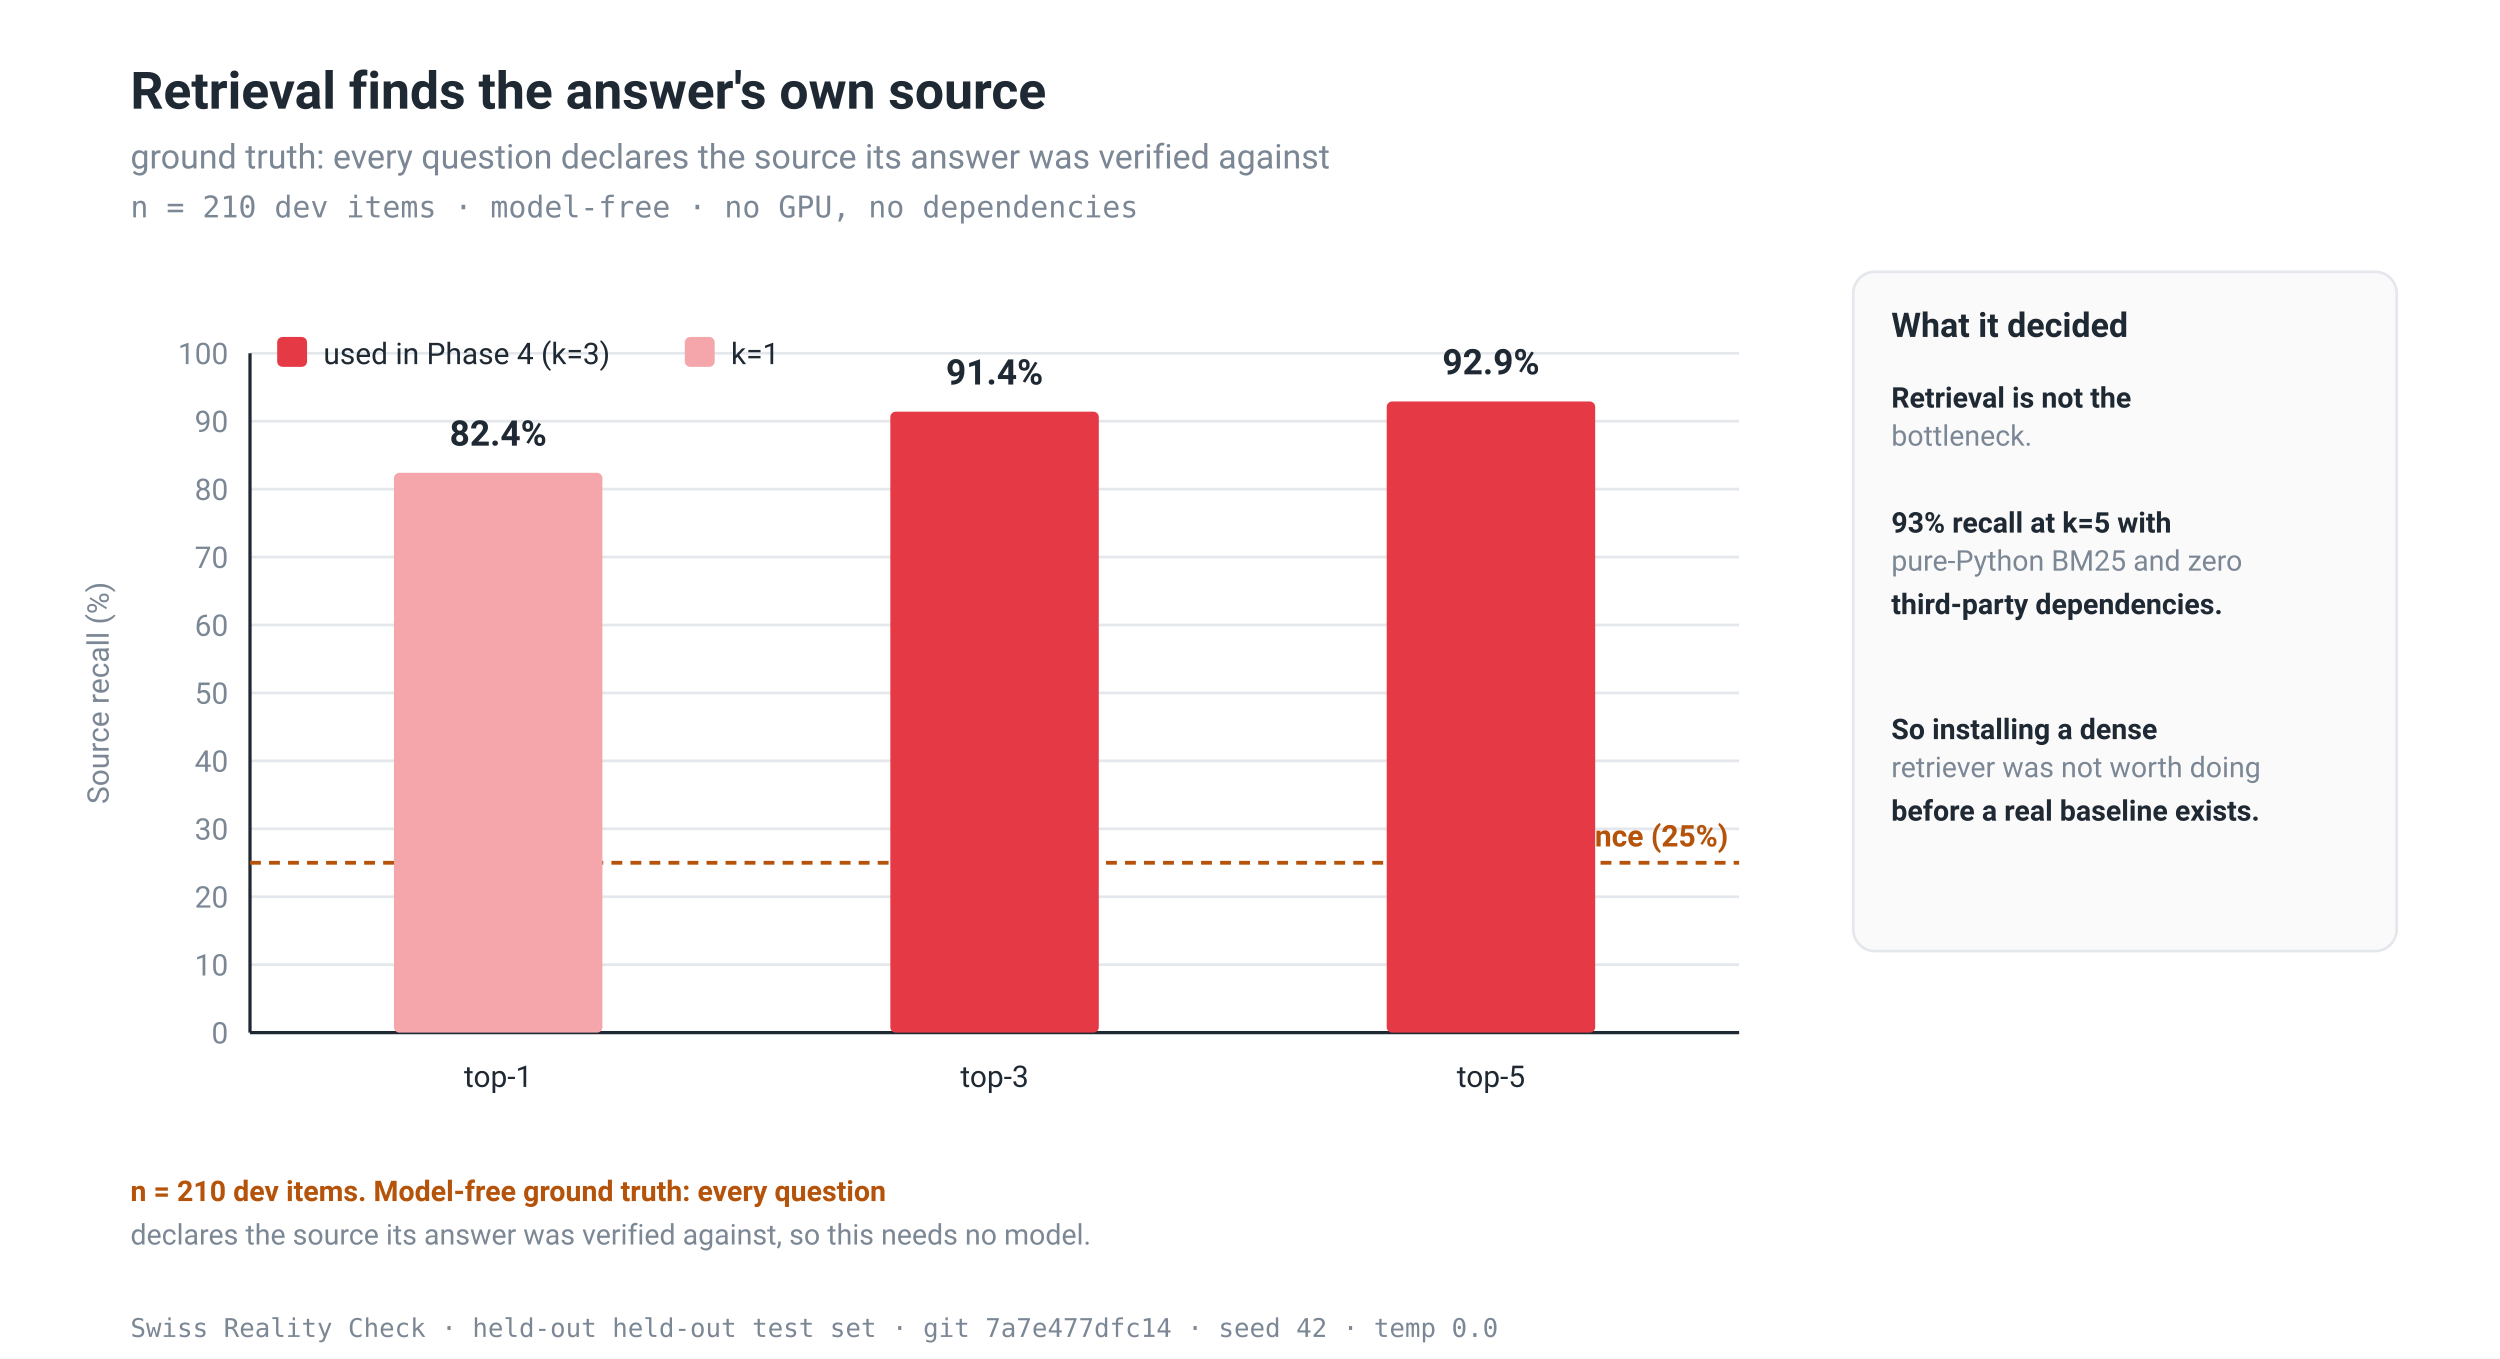
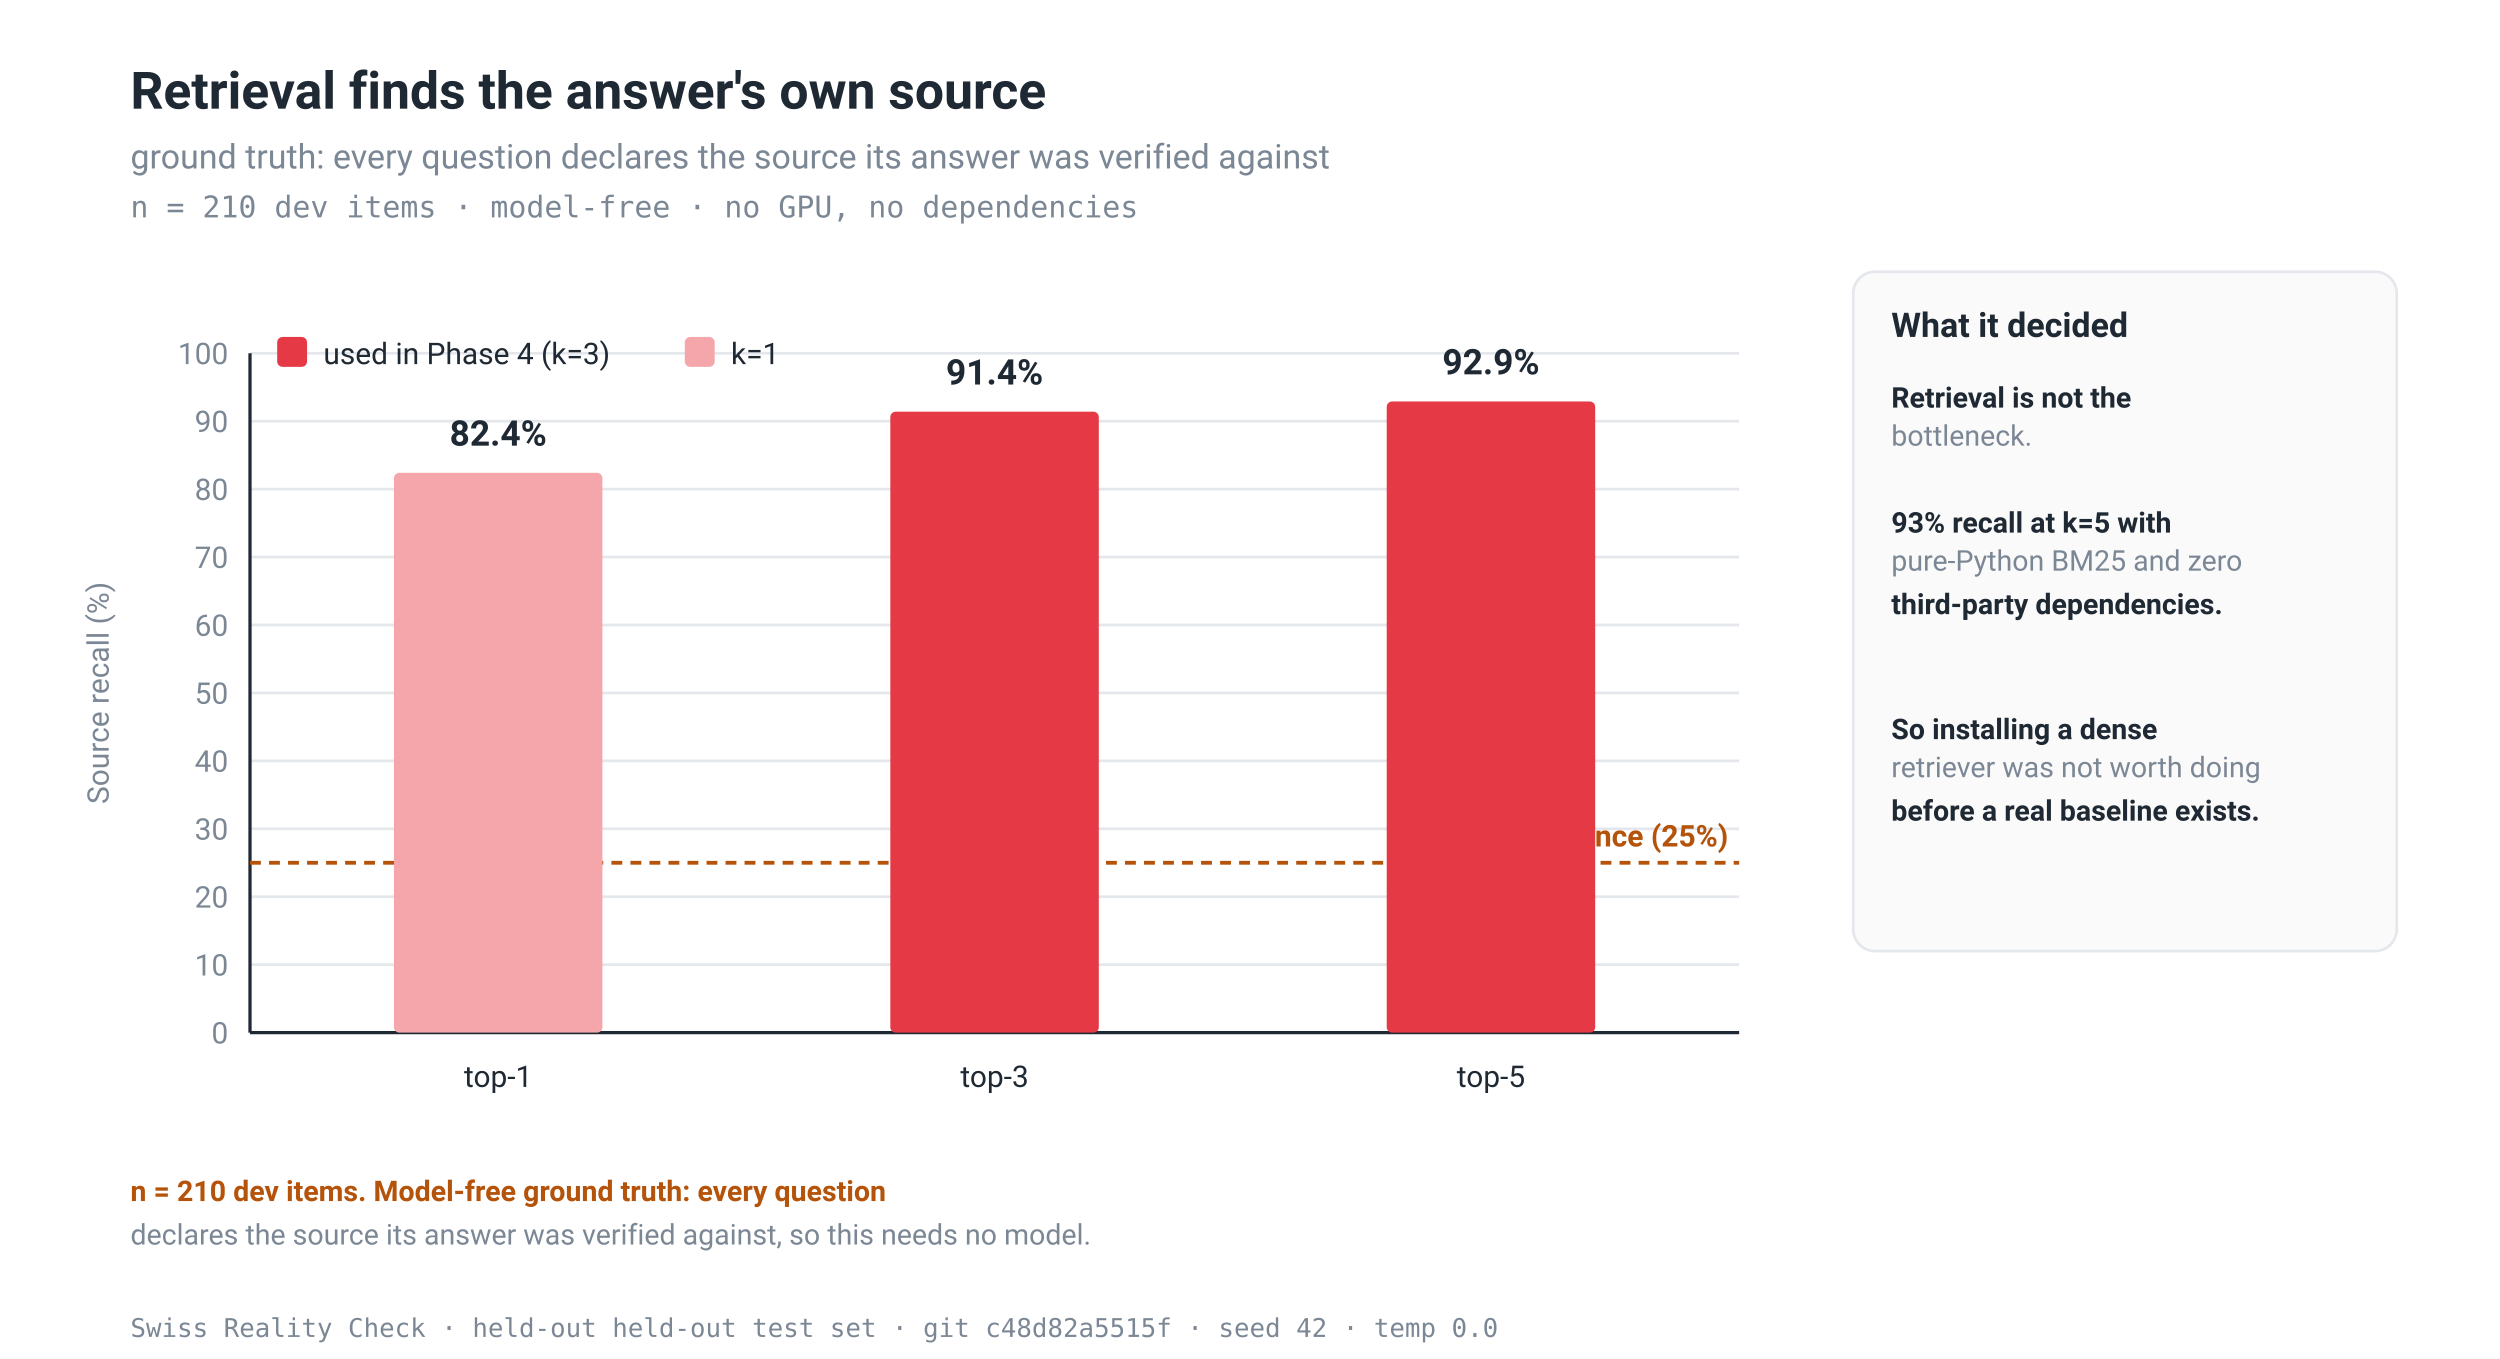
<svg xmlns="http://www.w3.org/2000/svg" width="920" height="500" viewBox="0 0 920 500" role="img" aria-labelledby="t" font-family="ui-sans-serif, -apple-system, 'Segoe UI', Roboto, 'Helvetica Neue', Arial, sans-serif">
  <rect width="920" height="500" fill="#FFFFFF" />
  <text x="48.00" y="40.00" font-family="ui-sans-serif, -apple-system, 'Segoe UI', Roboto, 'Helvetica Neue', Arial, sans-serif" font-size="19" fill="#1F2933" font-weight="bold" text-anchor="start" opacity="1.0" font-style="">Retrieval finds the answer's own source</text>
  <text x="48.00" y="62.00" font-family="ui-sans-serif, -apple-system, 'Segoe UI', Roboto, 'Helvetica Neue', Arial, sans-serif" font-size="12.5" fill="#7B8794" font-weight="normal" text-anchor="start" opacity="1.0" font-style="">ground truth: every question declares the source its answer was verified against</text>
  <text x="48.00" y="80.00" font-family="ui-monospace, SFMono-Regular, Menlo, Consolas, monospace" font-size="11" fill="#7B8794" font-weight="normal" text-anchor="start" opacity="1.0" font-style="">n = 210 dev items · model-free · no GPU, no dependencies</text>
  <line x1="92.00" y1="380.00" x2="640.00" y2="380.00" stroke="#E4E7EB" stroke-width="1" stroke-linecap="butt" />
  <text x="84.00" y="384.00" font-family="ui-sans-serif, -apple-system, 'Segoe UI', Roboto, 'Helvetica Neue', Arial, sans-serif" font-size="11" fill="#7B8794" font-weight="normal" text-anchor="end" opacity="1.0" font-style="">0</text>
  <line x1="92.00" y1="355.00" x2="640.00" y2="355.00" stroke="#E4E7EB" stroke-width="1" stroke-linecap="butt" />
  <text x="84.00" y="359.00" font-family="ui-sans-serif, -apple-system, 'Segoe UI', Roboto, 'Helvetica Neue', Arial, sans-serif" font-size="11" fill="#7B8794" font-weight="normal" text-anchor="end" opacity="1.0" font-style="">10</text>
  <line x1="92.00" y1="330.00" x2="640.00" y2="330.00" stroke="#E4E7EB" stroke-width="1" stroke-linecap="butt" />
  <text x="84.00" y="334.00" font-family="ui-sans-serif, -apple-system, 'Segoe UI', Roboto, 'Helvetica Neue', Arial, sans-serif" font-size="11" fill="#7B8794" font-weight="normal" text-anchor="end" opacity="1.0" font-style="">20</text>
  <line x1="92.00" y1="305.00" x2="640.00" y2="305.00" stroke="#E4E7EB" stroke-width="1" stroke-linecap="butt" />
  <text x="84.00" y="309.00" font-family="ui-sans-serif, -apple-system, 'Segoe UI', Roboto, 'Helvetica Neue', Arial, sans-serif" font-size="11" fill="#7B8794" font-weight="normal" text-anchor="end" opacity="1.0" font-style="">30</text>
  <line x1="92.00" y1="280.00" x2="640.00" y2="280.00" stroke="#E4E7EB" stroke-width="1" stroke-linecap="butt" />
  <text x="84.00" y="284.00" font-family="ui-sans-serif, -apple-system, 'Segoe UI', Roboto, 'Helvetica Neue', Arial, sans-serif" font-size="11" fill="#7B8794" font-weight="normal" text-anchor="end" opacity="1.0" font-style="">40</text>
  <line x1="92.00" y1="255.00" x2="640.00" y2="255.00" stroke="#E4E7EB" stroke-width="1" stroke-linecap="butt" />
  <text x="84.00" y="259.00" font-family="ui-sans-serif, -apple-system, 'Segoe UI', Roboto, 'Helvetica Neue', Arial, sans-serif" font-size="11" fill="#7B8794" font-weight="normal" text-anchor="end" opacity="1.0" font-style="">50</text>
  <line x1="92.00" y1="230.00" x2="640.00" y2="230.00" stroke="#E4E7EB" stroke-width="1" stroke-linecap="butt" />
  <text x="84.00" y="234.00" font-family="ui-sans-serif, -apple-system, 'Segoe UI', Roboto, 'Helvetica Neue', Arial, sans-serif" font-size="11" fill="#7B8794" font-weight="normal" text-anchor="end" opacity="1.0" font-style="">60</text>
  <line x1="92.00" y1="205.00" x2="640.00" y2="205.00" stroke="#E4E7EB" stroke-width="1" stroke-linecap="butt" />
  <text x="84.00" y="209.00" font-family="ui-sans-serif, -apple-system, 'Segoe UI', Roboto, 'Helvetica Neue', Arial, sans-serif" font-size="11" fill="#7B8794" font-weight="normal" text-anchor="end" opacity="1.0" font-style="">70</text>
  <line x1="92.00" y1="180.00" x2="640.00" y2="180.00" stroke="#E4E7EB" stroke-width="1" stroke-linecap="butt" />
  <text x="84.00" y="184.00" font-family="ui-sans-serif, -apple-system, 'Segoe UI', Roboto, 'Helvetica Neue', Arial, sans-serif" font-size="11" fill="#7B8794" font-weight="normal" text-anchor="end" opacity="1.0" font-style="">80</text>
  <line x1="92.00" y1="155.00" x2="640.00" y2="155.00" stroke="#E4E7EB" stroke-width="1" stroke-linecap="butt" />
  <text x="84.00" y="159.00" font-family="ui-sans-serif, -apple-system, 'Segoe UI', Roboto, 'Helvetica Neue', Arial, sans-serif" font-size="11" fill="#7B8794" font-weight="normal" text-anchor="end" opacity="1.0" font-style="">90</text>
  <line x1="92.00" y1="130.00" x2="640.00" y2="130.00" stroke="#E4E7EB" stroke-width="1" stroke-linecap="butt" />
  <text x="84.00" y="134.00" font-family="ui-sans-serif, -apple-system, 'Segoe UI', Roboto, 'Helvetica Neue', Arial, sans-serif" font-size="11" fill="#7B8794" font-weight="normal" text-anchor="end" opacity="1.0" font-style="">100</text>
  <line x1="92.00" y1="130.00" x2="92.00" y2="380.00" stroke="#1F2933" stroke-width="1.2" stroke-linecap="butt" />
  <line x1="92.00" y1="380.00" x2="640.00" y2="380.00" stroke="#1F2933" stroke-width="1.2" stroke-linecap="butt" />
  <text x="40.00" y="255.00" font-family="ui-sans-serif, -apple-system, 'Segoe UI', Roboto, 'Helvetica Neue', Arial, sans-serif" font-size="11" fill="#7B8794" font-weight="normal" text-anchor="middle" transform="rotate(-90 40.00 255.00)">Source recall (%)</text>
  <line x1="92.00" y1="317.50" x2="640.00" y2="317.50" stroke="#B45309" stroke-width="1.4" stroke-linecap="butt" stroke-dasharray="4 3" />
  <text x="636.00" y="311.50" font-family="ui-sans-serif, -apple-system, 'Segoe UI', Roboto, 'Helvetica Neue', Arial, sans-serif" font-size="11" fill="#B45309" font-weight="bold" text-anchor="end" opacity="1.0" font-style="">chance (25%)</text>
  <rect x="144.97" y="174.00" width="76.72" height="206.00" rx="2" fill="#F4A6AB" stroke="none" stroke-width="1.4" opacity="1.0" />
  <text x="183.33" y="164.00" font-family="ui-sans-serif, -apple-system, 'Segoe UI', Roboto, 'Helvetica Neue', Arial, sans-serif" font-size="13" fill="#1F2933" font-weight="bold" text-anchor="middle" opacity="1.0" font-style="">82.4%</text>
  <rect x="327.64" y="151.50" width="76.72" height="228.50" rx="2" fill="#E63946" stroke="none" stroke-width="1.4" opacity="1.0" />
  <text x="366.00" y="141.50" font-family="ui-sans-serif, -apple-system, 'Segoe UI', Roboto, 'Helvetica Neue', Arial, sans-serif" font-size="13" fill="#1F2933" font-weight="bold" text-anchor="middle" opacity="1.0" font-style="">91.4%</text>
  <rect x="510.31" y="147.75" width="76.72" height="232.25" rx="2" fill="#E63946" stroke="none" stroke-width="1.4" opacity="1.0" />
  <text x="548.67" y="137.75" font-family="ui-sans-serif, -apple-system, 'Segoe UI', Roboto, 'Helvetica Neue', Arial, sans-serif" font-size="13" fill="#1F2933" font-weight="bold" text-anchor="middle" opacity="1.0" font-style="">92.9%</text>
  <text x="183.33" y="400.00" font-family="ui-sans-serif, -apple-system, 'Segoe UI', Roboto, 'Helvetica Neue', Arial, sans-serif" font-size="11" fill="#1F2933" font-weight="normal" text-anchor="middle" opacity="1.0" font-style="">top-1</text>
  <text x="366.00" y="400.00" font-family="ui-sans-serif, -apple-system, 'Segoe UI', Roboto, 'Helvetica Neue', Arial, sans-serif" font-size="11" fill="#1F2933" font-weight="normal" text-anchor="middle" opacity="1.0" font-style="">top-3</text>
  <text x="548.67" y="400.00" font-family="ui-sans-serif, -apple-system, 'Segoe UI', Roboto, 'Helvetica Neue', Arial, sans-serif" font-size="11" fill="#1F2933" font-weight="normal" text-anchor="middle" opacity="1.0" font-style="">top-5</text>
  <rect x="102.00" y="124.00" width="11.00" height="11.00" rx="2" fill="#E63946" stroke="none" stroke-width="1" opacity="1.0" />
  <text x="119.00" y="134.00" font-family="ui-sans-serif, -apple-system, 'Segoe UI', Roboto, 'Helvetica Neue', Arial, sans-serif" font-size="11" fill="#1F2933" font-weight="normal" text-anchor="start" opacity="1.0" font-style="">used in Phase 4 (k=3)</text>
  <rect x="252.00" y="124.00" width="11.00" height="11.00" rx="2" fill="#F4A6AB" stroke="none" stroke-width="1" opacity="1.0" />
  <text x="269.00" y="134.00" font-family="ui-sans-serif, -apple-system, 'Segoe UI', Roboto, 'Helvetica Neue', Arial, sans-serif" font-size="11" fill="#1F2933" font-weight="normal" text-anchor="start" opacity="1.0" font-style="">k=1</text>
  <rect x="682.00" y="100.00" width="200.00" height="250.00" rx="8" fill="#FAFAFB" stroke="#E4E7EB" stroke-width="1" opacity="1.0" />
  <text x="696.00" y="124.00" font-family="ui-sans-serif, -apple-system, 'Segoe UI', Roboto, 'Helvetica Neue', Arial, sans-serif" font-size="12.5" fill="#1F2933" font-weight="bold" text-anchor="start" opacity="1.0" font-style="">What it decided</text>
  <text x="696.00" y="150.00" font-family="ui-sans-serif, -apple-system, 'Segoe UI', Roboto, 'Helvetica Neue', Arial, sans-serif" font-size="10.5" fill="#1F2933" font-weight="bold" text-anchor="start" opacity="1.0" font-style="">Retrieval is not the</text>
  <text x="696.00" y="164.00" font-family="ui-sans-serif, -apple-system, 'Segoe UI', Roboto, 'Helvetica Neue', Arial, sans-serif" font-size="10.5" fill="#7B8794" font-weight="normal" text-anchor="start" opacity="1.0" font-style="">bottleneck.</text>
  <text x="696.00" y="196.00" font-family="ui-sans-serif, -apple-system, 'Segoe UI', Roboto, 'Helvetica Neue', Arial, sans-serif" font-size="10.5" fill="#1F2933" font-weight="bold" text-anchor="start" opacity="1.0" font-style="">93% recall at k=5 with</text>
  <text x="696.00" y="210.00" font-family="ui-sans-serif, -apple-system, 'Segoe UI', Roboto, 'Helvetica Neue', Arial, sans-serif" font-size="10.5" fill="#7B8794" font-weight="normal" text-anchor="start" opacity="1.0" font-style="">pure-Python BM25 and zero</text>
  <text x="696.00" y="226.00" font-family="ui-sans-serif, -apple-system, 'Segoe UI', Roboto, 'Helvetica Neue', Arial, sans-serif" font-size="10.5" fill="#1F2933" font-weight="bold" text-anchor="start" opacity="1.0" font-style="">third-party dependencies.</text>
  <text x="696.00" y="272.00" font-family="ui-sans-serif, -apple-system, 'Segoe UI', Roboto, 'Helvetica Neue', Arial, sans-serif" font-size="10.5" fill="#1F2933" font-weight="bold" text-anchor="start" opacity="1.0" font-style="">So installing a dense</text>
  <text x="696.00" y="286.00" font-family="ui-sans-serif, -apple-system, 'Segoe UI', Roboto, 'Helvetica Neue', Arial, sans-serif" font-size="10.5" fill="#7B8794" font-weight="normal" text-anchor="start" opacity="1.0" font-style="">retriever was not worth doing</text>
  <text x="696.00" y="302.00" font-family="ui-sans-serif, -apple-system, 'Segoe UI', Roboto, 'Helvetica Neue', Arial, sans-serif" font-size="10.5" fill="#1F2933" font-weight="bold" text-anchor="start" opacity="1.0" font-style="">before a real baseline exists.</text>
  <text x="48.00" y="442.00" font-family="ui-sans-serif, -apple-system, 'Segoe UI', Roboto, 'Helvetica Neue', Arial, sans-serif" font-size="10.5" fill="#B45309" font-weight="bold" text-anchor="start" opacity="1.0" font-style="">n = 210 dev items. Model-free ground truth: every question</text>
  <text x="48.00" y="458.00" font-family="ui-sans-serif, -apple-system, 'Segoe UI', Roboto, 'Helvetica Neue', Arial, sans-serif" font-size="10.5" fill="#7B8794" font-weight="normal" text-anchor="start" opacity="1.0" font-style="">declares the source its answer was verified against, so this needs no model.</text>
-   <text x="48.00" y="492.00" font-family="ui-monospace, SFMono-Regular, Menlo, Consolas, monospace" font-size="9.5" fill="#7B8794" font-weight="normal" text-anchor="start" opacity="1.0" font-style="">Swiss Reality Check · held-out held-out test set · git 7a7e477dfc14 · seed 42 · temp 0.0</text>
+   <text x="48.00" y="492.00" font-family="ui-monospace, SFMono-Regular, Menlo, Consolas, monospace" font-size="9.5" fill="#7B8794" font-weight="normal" text-anchor="start" opacity="1.0" font-style="">Swiss Reality Check · held-out held-out test set · git c48d82a5515f · seed 42 · temp 0.0</text>
</svg>
